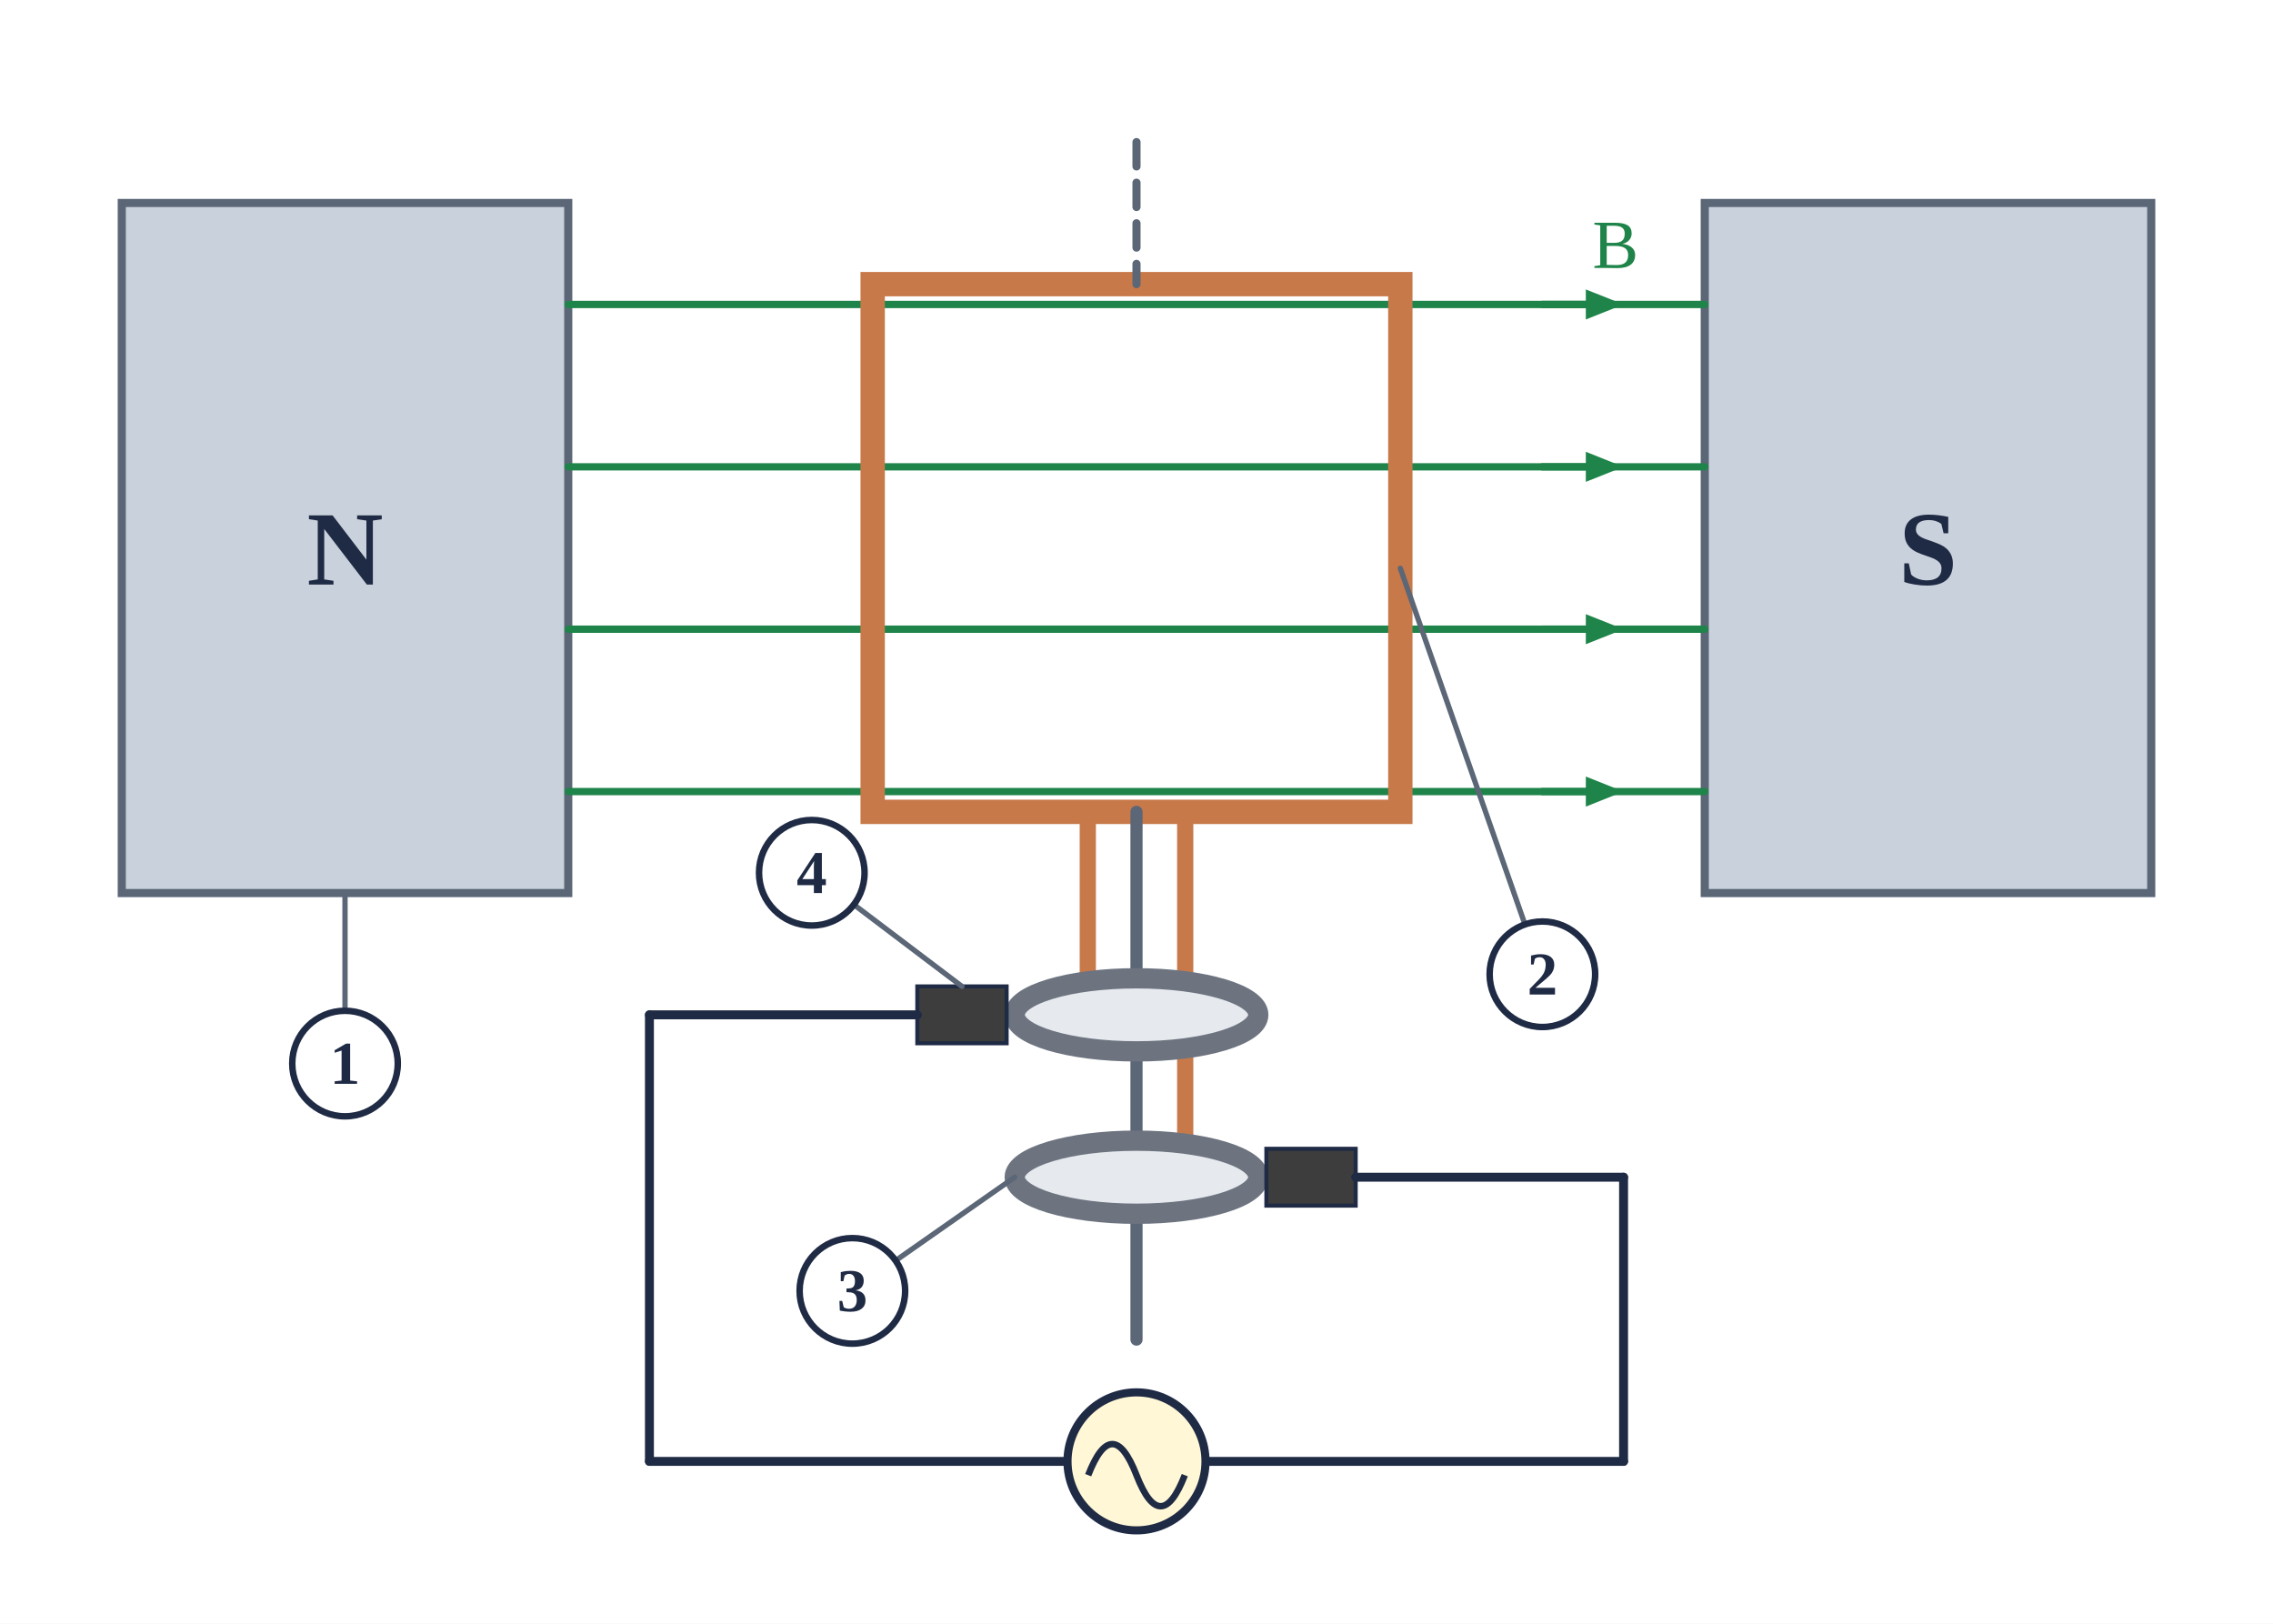
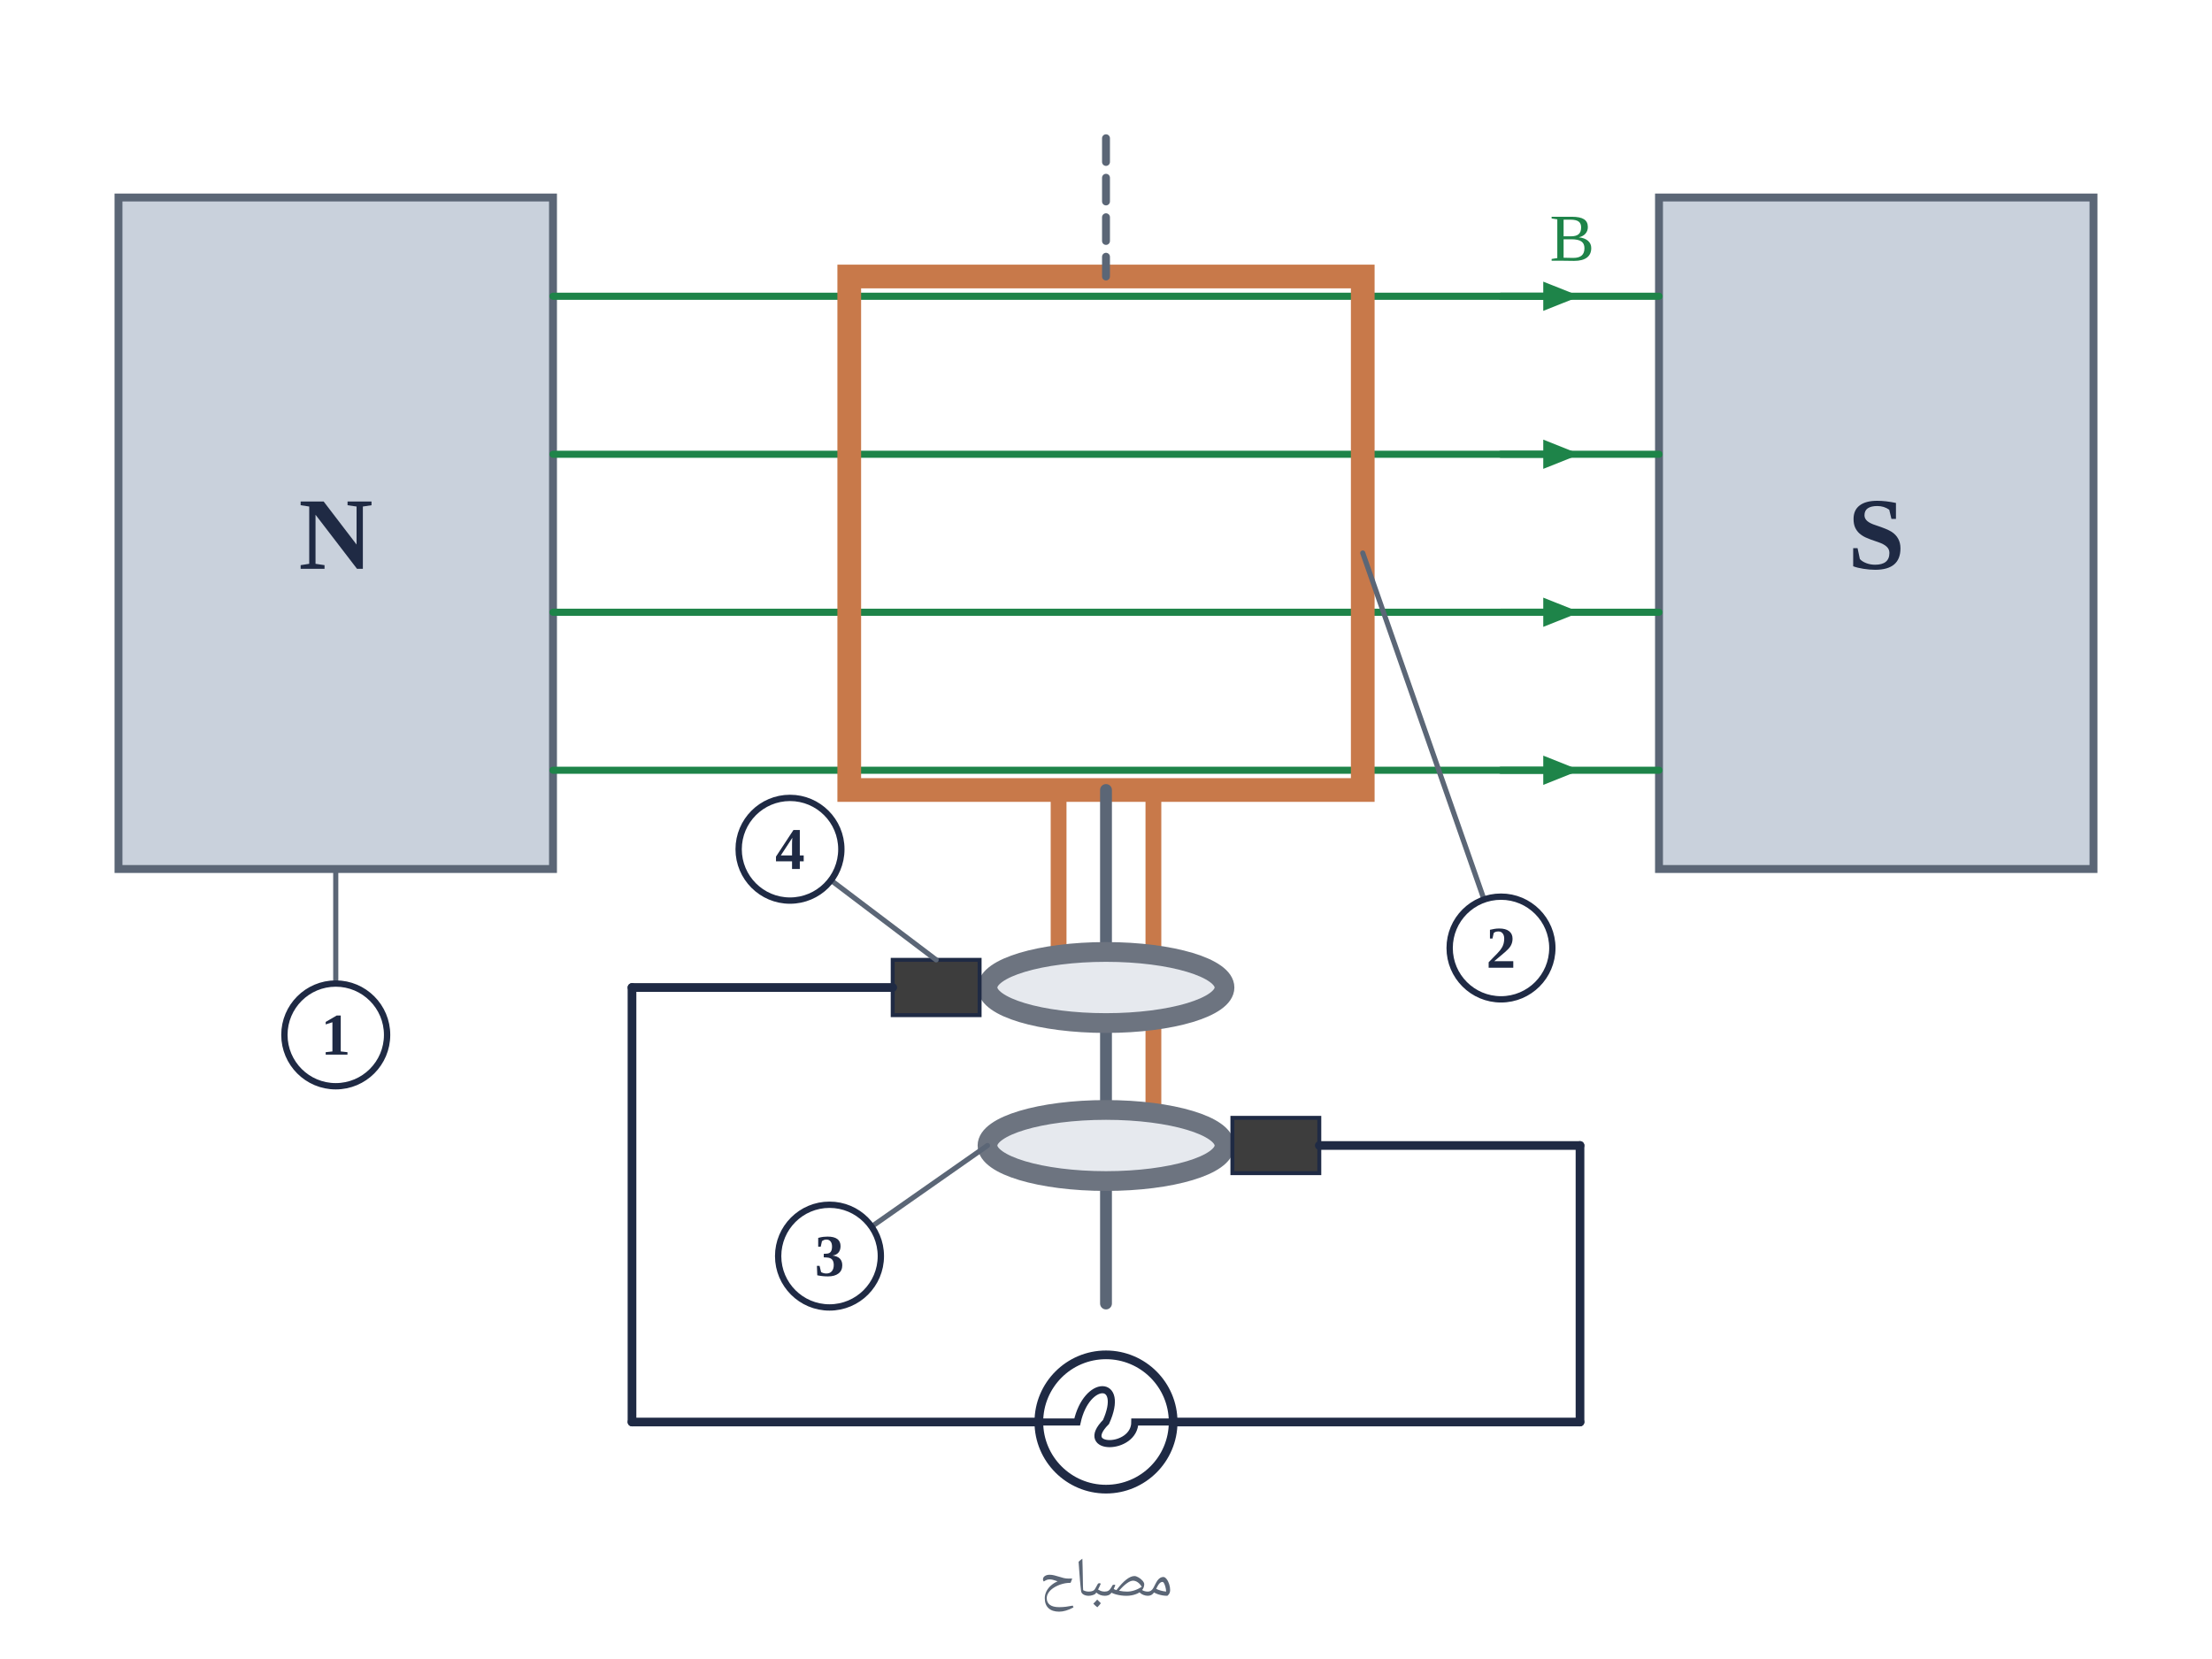
- <svg xmlns="http://www.w3.org/2000/svg" viewBox="0 0 560 400" width="560" height="400">
-   <rect width="560" height="400" fill="#fff" />
+ <svg xmlns="http://www.w3.org/2000/svg" viewBox="0 0 560 420" width="560" height="420">
+   <rect width="560" height="420" fill="#fff" />
  <rect x="30.0" y="50.0" width="110" height="170" fill="#c9d1dc" stroke="#5b6676" stroke-width="2" />
  <text x="85.0" y="144.0" text-anchor="middle" font-size="26" fill="#1f2a44" font-weight="bold" font-family="'Times New Roman',Times,serif">N</text>
  <rect x="420.0" y="50.0" width="110" height="170" fill="#c9d1dc" stroke="#5b6676" stroke-width="2" />
  <text x="475.0" y="144.0" text-anchor="middle" font-size="26" fill="#1f2a44" font-weight="bold" font-family="'Times New Roman',Times,serif">S</text>
  <line x1="140.0" y1="75.0" x2="420.0" y2="75.0" stroke="#1e8449" stroke-width="1.8" stroke-linecap="round" />
  <line x1="380.0" y1="75.0" x2="394.0" y2="75.0" stroke="#1e8449" stroke-width="1.8" stroke-linecap="round" />
  <polygon points="400.0,75.0 390.7,78.7 390.7,71.3" fill="#1e8449" />
  <line x1="140.0" y1="115.0" x2="420.0" y2="115.0" stroke="#1e8449" stroke-width="1.8" stroke-linecap="round" />
  <line x1="380.0" y1="115.0" x2="394.0" y2="115.0" stroke="#1e8449" stroke-width="1.8" stroke-linecap="round" />
  <polygon points="400.0,115.0 390.7,118.7 390.7,111.3" fill="#1e8449" />
  <line x1="140.0" y1="155.0" x2="420.0" y2="155.0" stroke="#1e8449" stroke-width="1.8" stroke-linecap="round" />
  <line x1="380.0" y1="155.0" x2="394.0" y2="155.0" stroke="#1e8449" stroke-width="1.8" stroke-linecap="round" />
  <polygon points="400.0,155.0 390.7,158.7 390.7,151.3" fill="#1e8449" />
  <line x1="140.0" y1="195.0" x2="420.0" y2="195.0" stroke="#1e8449" stroke-width="1.8" stroke-linecap="round" />
  <line x1="380.0" y1="195.0" x2="394.0" y2="195.0" stroke="#1e8449" stroke-width="1.8" stroke-linecap="round" />
  <polygon points="400.0,195.0 390.7,198.7 390.7,191.3" fill="#1e8449" />
  <text x="398.0" y="66.0" text-anchor="middle" font-size="17" fill="#1e8449" font-weight="normal" font-family="'Times New Roman',Times,serif">B</text>
  <rect x="215" y="70" width="130" height="130" fill="none" stroke="#c8794a" stroke-width="6" />
  <line x1="280.0" y1="35.0" x2="280.0" y2="70.0" stroke="#5b6676" stroke-width="2" stroke-linecap="round" stroke-dasharray="6 4" />
  <line x1="268.0" y1="200.0" x2="268.0" y2="248.0" stroke="#c8794a" stroke-width="4" stroke-linecap="round" />
  <line x1="292.0" y1="200.0" x2="292.0" y2="288.0" stroke="#c8794a" stroke-width="4" stroke-linecap="round" />
  <line x1="280.0" y1="200.0" x2="280.0" y2="330.0" stroke="#5b6676" stroke-width="3" stroke-linecap="round" />
  <ellipse cx="280" cy="250" rx="30" ry="9" fill="#e6e9ee" stroke="#6d7480" stroke-width="5" />
  <ellipse cx="280" cy="290" rx="30" ry="9" fill="#e6e9ee" stroke="#6d7480" stroke-width="5" />
  <rect x="226.0" y="243.0" width="22" height="14" fill="#3d3d3d" stroke="#1f2a44" stroke-width="1" />
  <rect x="312.0" y="283.0" width="22" height="14" fill="#3d3d3d" stroke="#1f2a44" stroke-width="1" />
  <line x1="226.0" y1="250.0" x2="160.0" y2="250.0" stroke="#1f2a44" stroke-width="2.2" stroke-linecap="round" />
  <line x1="160.0" y1="250.0" x2="160.0" y2="360.0" stroke="#1f2a44" stroke-width="2.2" stroke-linecap="round" />
  <line x1="160.0" y1="360.0" x2="262.0" y2="360.0" stroke="#1f2a44" stroke-width="2.2" stroke-linecap="round" />
-   <circle cx="280" cy="360" r="17" fill="#fff7d6" stroke="#1f2a44" stroke-width="2" />
-   <path d="M 268.1 363.4 q 5.95 -15.3 11.9 0 q 5.95 15.3 11.9 0" fill="none" stroke="#1f2a44" stroke-width="1.6" />
+   <circle cx="280" cy="360" r="17" fill="#fff" stroke="#1f2a44" stroke-width="2.2" />
+   <path d="M 263.0 360.0 L 272.7 360.0 C 275.1 349.1 284.9 349.1 280.0 360.0 C 272.7 367.3 287.3 367.3 287.3 360.0 L 297.0 360.0" fill="none" stroke="#1f2a44" stroke-width="1.8" />
  <line x1="298.0" y1="360.0" x2="400.0" y2="360.0" stroke="#1f2a44" stroke-width="2.2" stroke-linecap="round" />
  <line x1="400.0" y1="360.0" x2="400.0" y2="290.0" stroke="#1f2a44" stroke-width="2.2" stroke-linecap="round" />
  <line x1="400.0" y1="290.0" x2="334.0" y2="290.0" stroke="#1f2a44" stroke-width="2.2" stroke-linecap="round" />
  <line x1="85.0" y1="220.0" x2="85.0" y2="262.0" stroke="#5b6676" stroke-width="1.3" stroke-linecap="round" />
  <circle cx="85" cy="262" r="13" fill="#fff" stroke="#1f2a44" stroke-width="1.6" />
  <text x="85.0" y="267.0" text-anchor="middle" font-size="15" fill="#1f2a44" font-weight="bold" font-family="'Times New Roman',Times,serif">1</text>
  <line x1="345.0" y1="140.0" x2="380.0" y2="240.0" stroke="#5b6676" stroke-width="1.3" stroke-linecap="round" />
  <circle cx="380" cy="240" r="13" fill="#fff" stroke="#1f2a44" stroke-width="1.6" />
  <text x="380.0" y="245.0" text-anchor="middle" font-size="15" fill="#1f2a44" font-weight="bold" font-family="'Times New Roman',Times,serif">2</text>
  <line x1="250.0" y1="290.0" x2="210.0" y2="318.0" stroke="#5b6676" stroke-width="1.3" stroke-linecap="round" />
  <circle cx="210" cy="318" r="13" fill="#fff" stroke="#1f2a44" stroke-width="1.6" />
  <text x="210.0" y="323.0" text-anchor="middle" font-size="15" fill="#1f2a44" font-weight="bold" font-family="'Times New Roman',Times,serif">3</text>
  <line x1="237.0" y1="243.0" x2="200.0" y2="215.0" stroke="#5b6676" stroke-width="1.3" stroke-linecap="round" />
  <circle cx="200" cy="215" r="13" fill="#fff" stroke="#1f2a44" stroke-width="1.6" />
  <text x="200.0" y="220.0" text-anchor="middle" font-size="15" fill="#1f2a44" font-weight="bold" font-family="'Times New Roman',Times,serif">4</text>
+   <text x="280.0" y="404.0" text-anchor="middle" font-size="14" fill="#5b6676" font-weight="normal" font-family="'IBM Plex Sans Arabic','Noto Naskh Arabic',Tahoma,Arial,sans-serif" direction="rtl">مصباح</text>
</svg>
